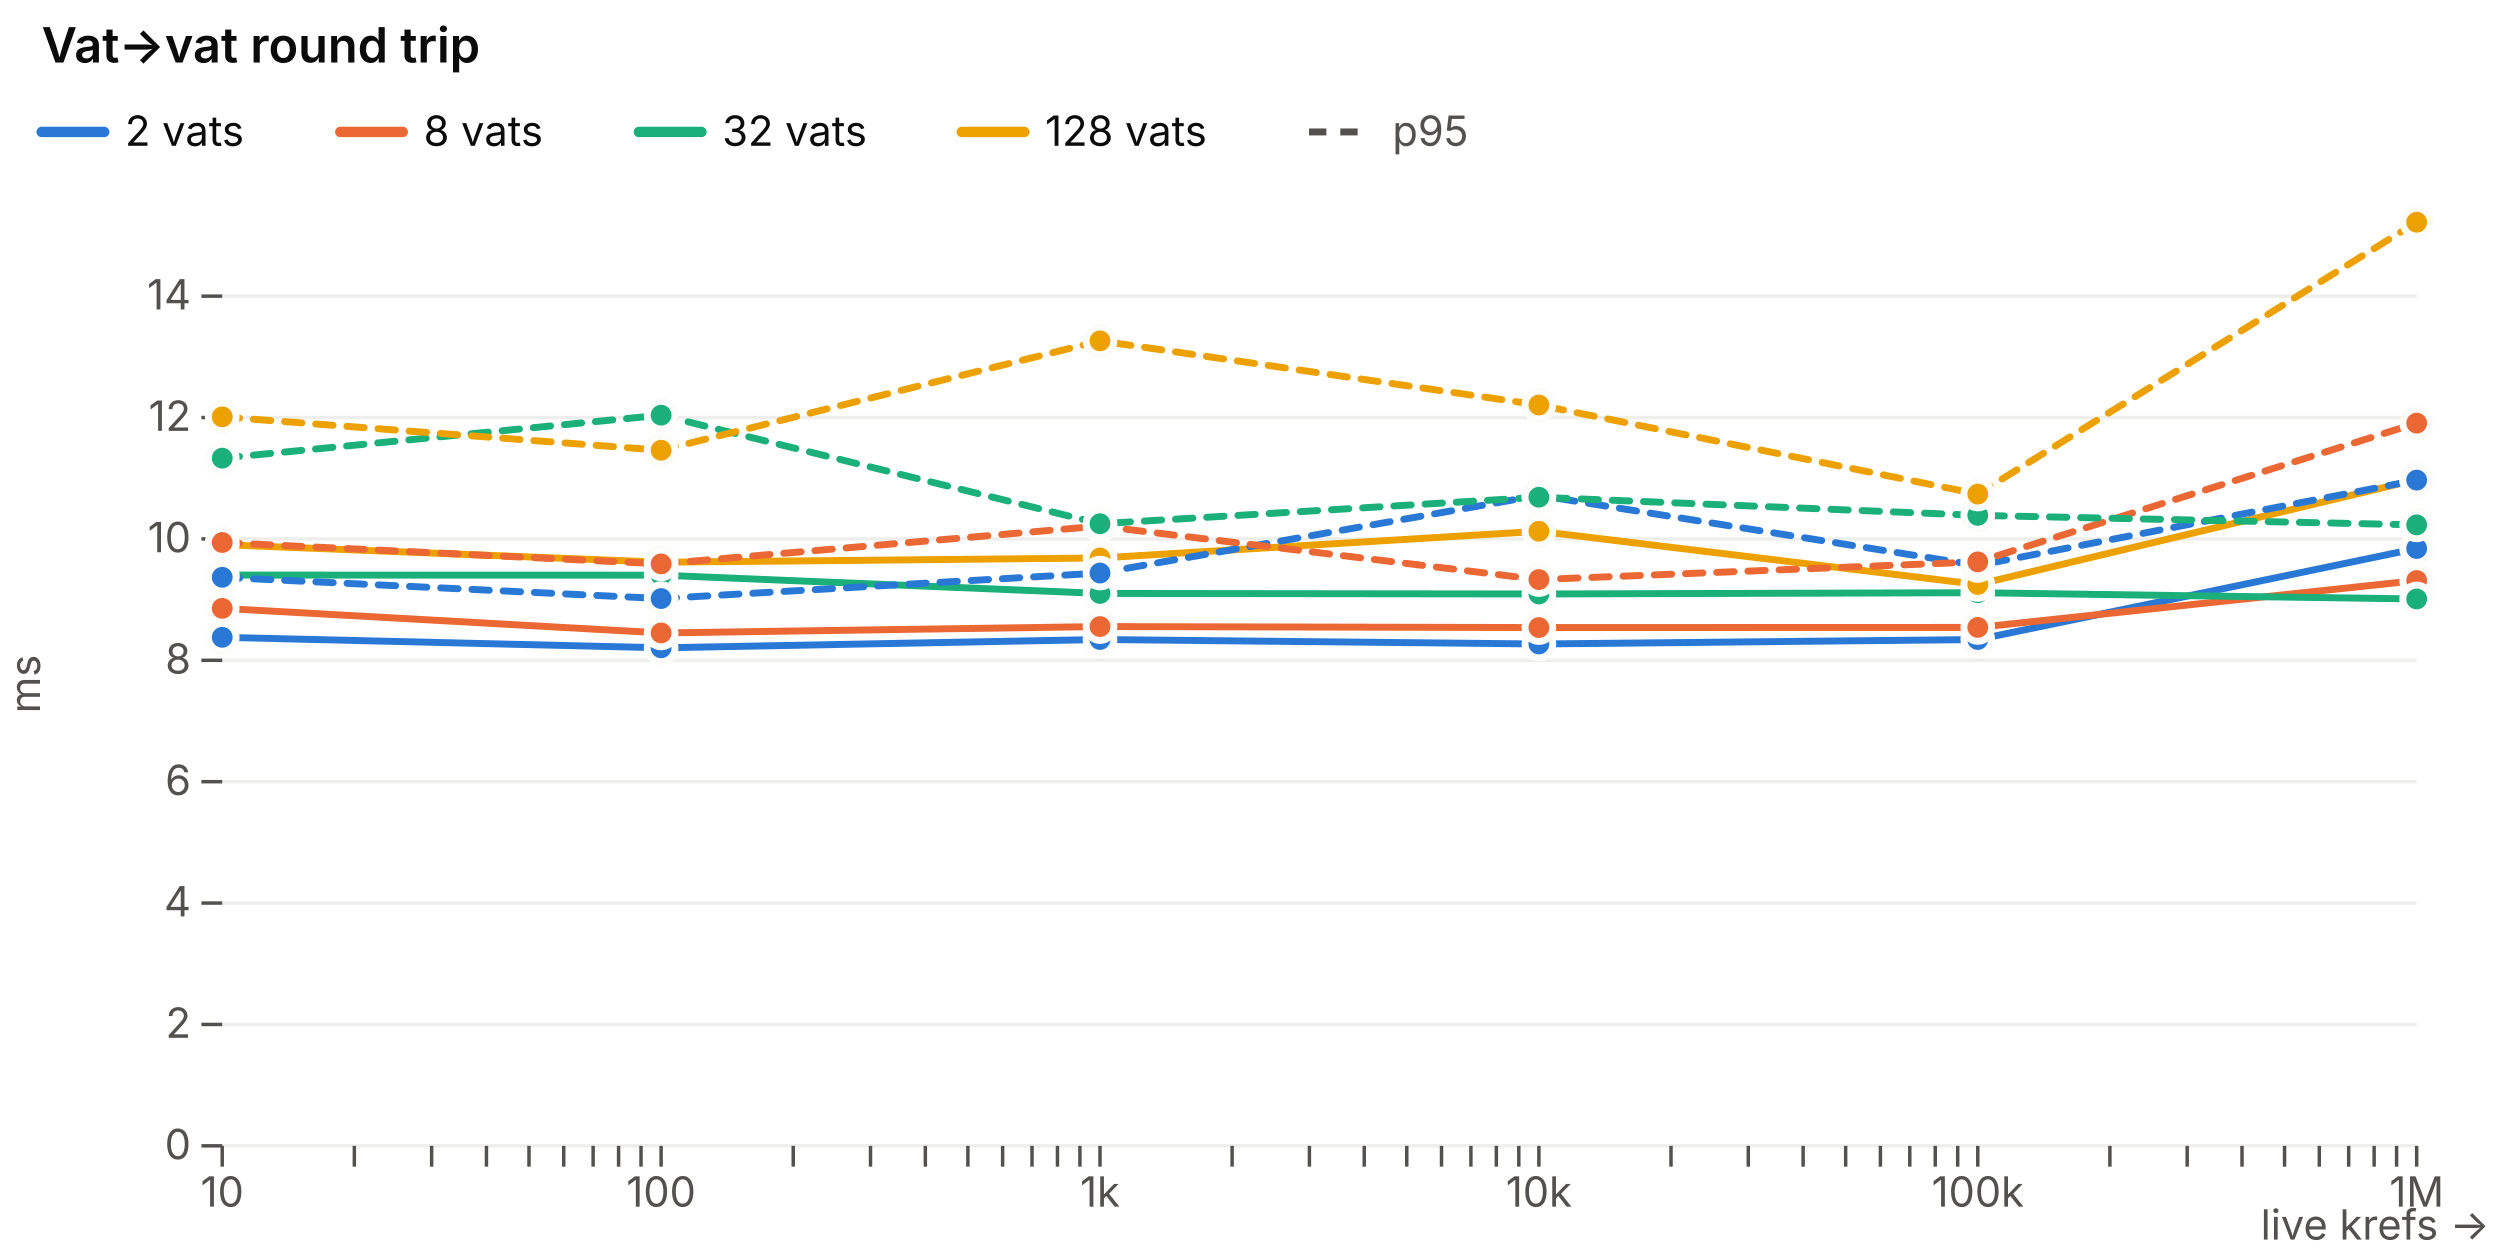
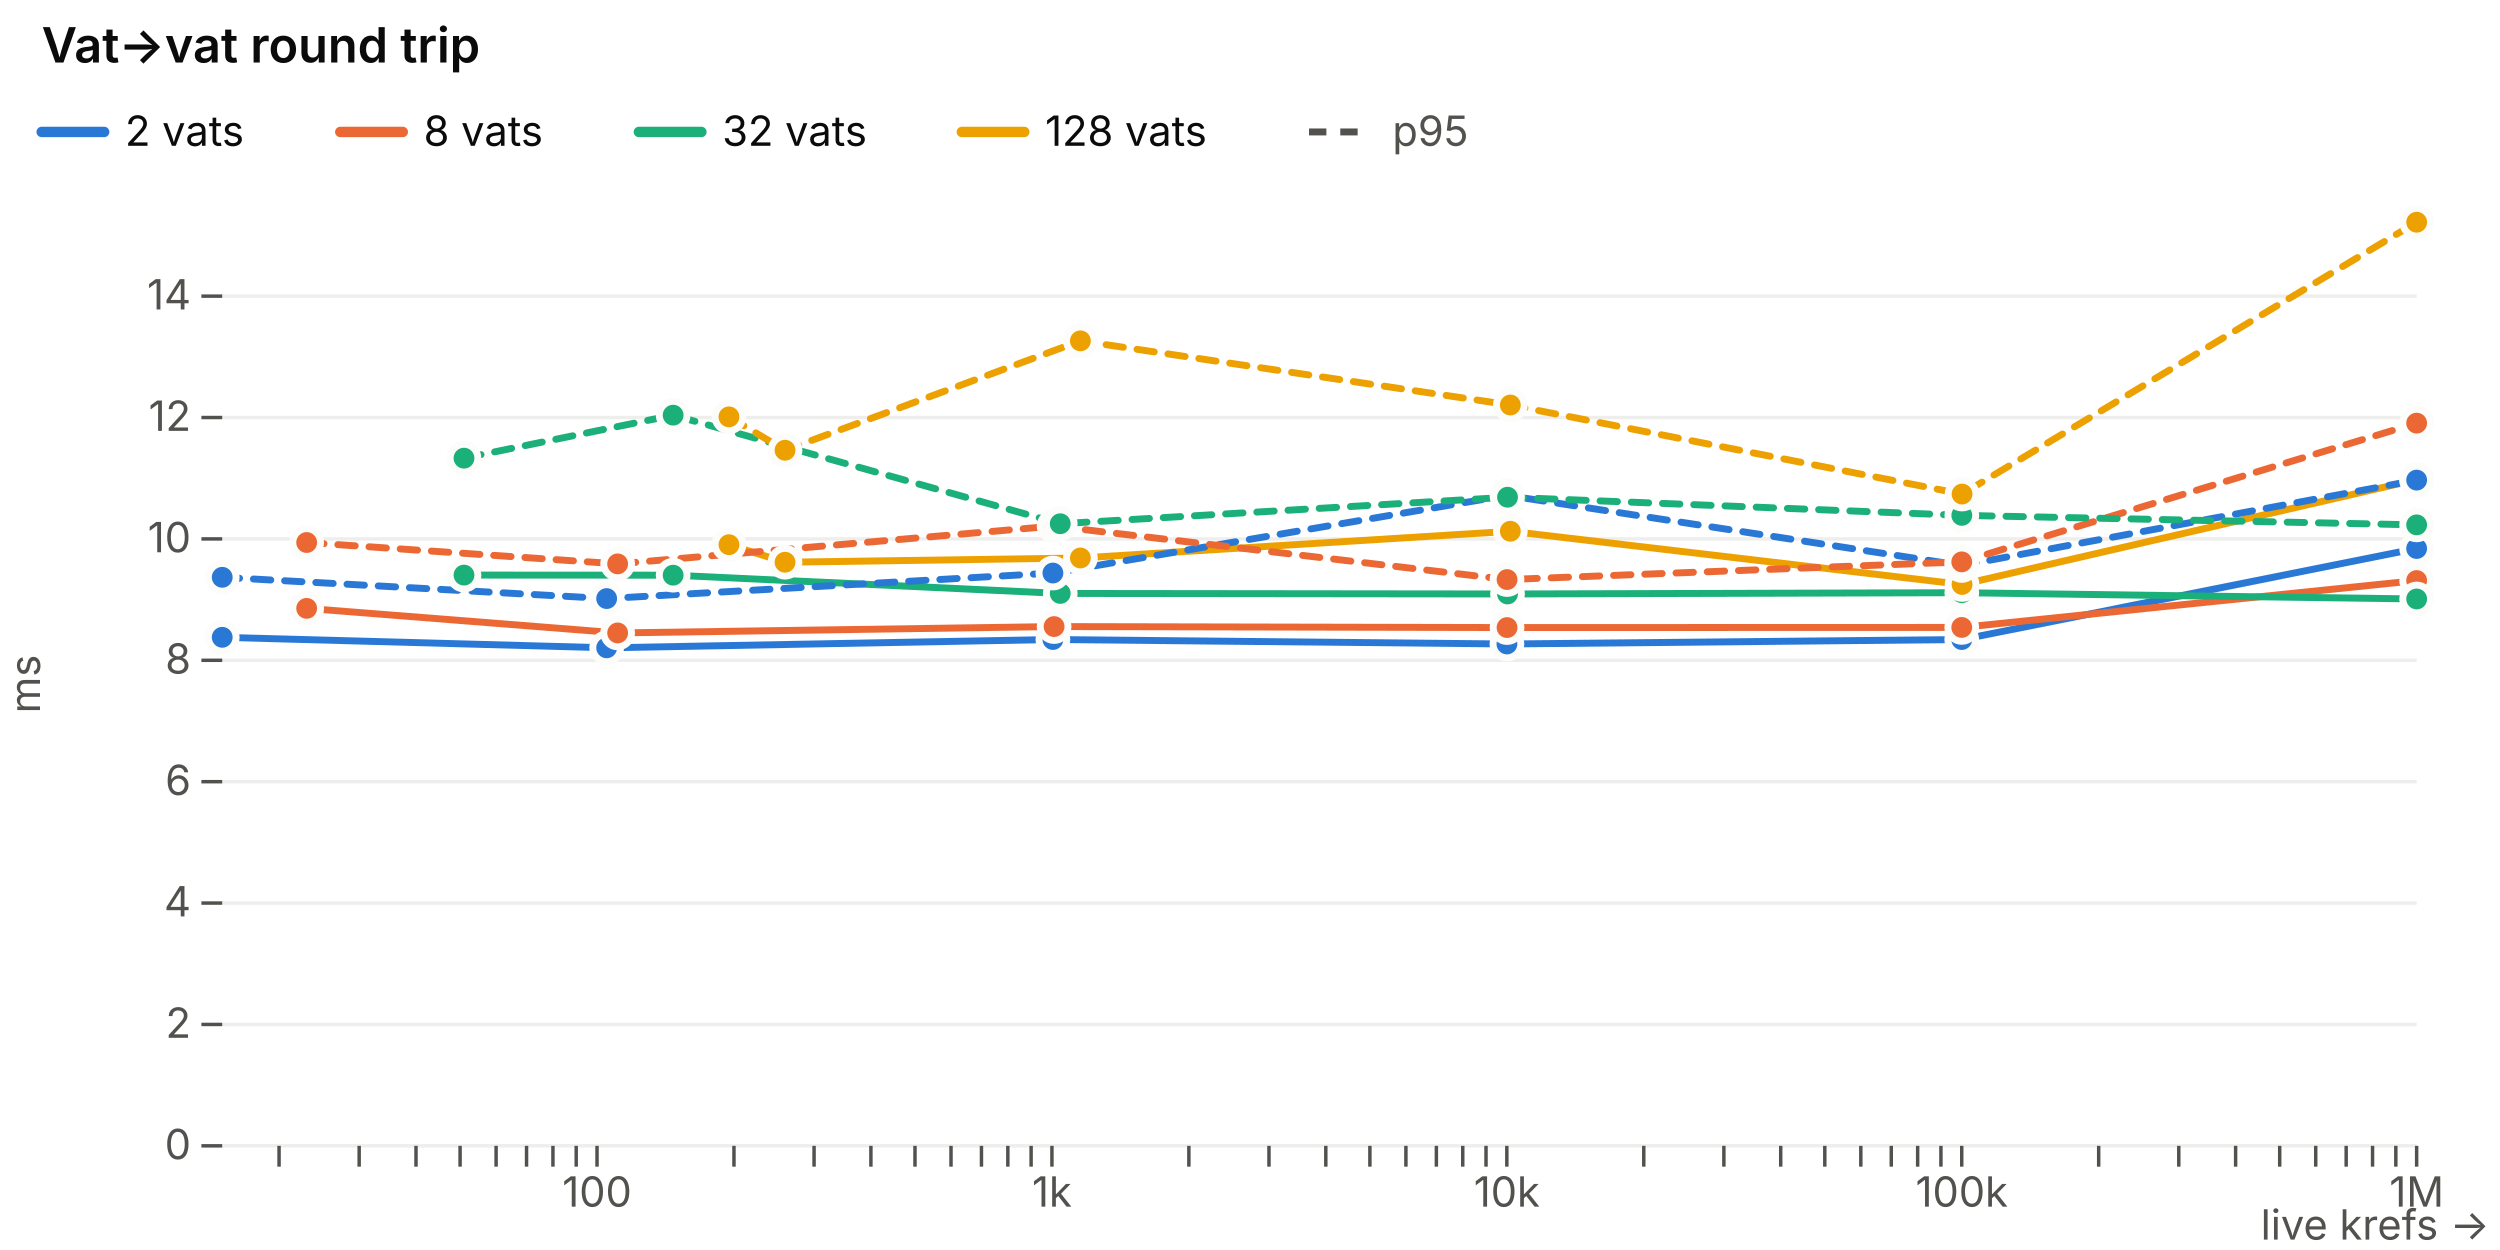
<svg xmlns="http://www.w3.org/2000/svg" class="plot-d6a7b5" fill="currentColor" font-family="system-ui, sans-serif" font-size="10" text-anchor="middle" width="720" height="360" viewBox="0 0 720 360" style="background: rgb(252, 252, 251); color: rgb(82, 81, 78); font-family: system-ui, -apple-system, &quot;Segoe UI&quot;, sans-serif; font-size: 12px;">
  <style>:where(.plot-d6a7b5) {
  --plot-background: white;
  display: block;
  height: auto;
  height: intrinsic;
  max-width: 100%;
}
:where(.plot-d6a7b5 text),
:where(.plot-d6a7b5 tspan) {
  white-space: pre;
}</style>
  <g aria-label="y-grid" aria-hidden="true" stroke="currentColor" stroke-opacity="0.1">
    <line x1="64" x2="696" y1="330" y2="330" />
    <line x1="64" x2="696" y1="295.041" y2="295.041" />
    <line x1="64" x2="696" y1="260.082" y2="260.082" />
    <line x1="64" x2="696" y1="225.124" y2="225.124" />
    <line x1="64" x2="696" y1="190.165" y2="190.165" />
    <line x1="64" x2="696" y1="155.206" y2="155.206" />
    <line x1="64" x2="696" y1="120.247" y2="120.247" />
    <line x1="64" x2="696" y1="85.288" y2="85.288" />
  </g>
  <g aria-label="y-axis tick" aria-hidden="true" fill="none" stroke="currentColor">
    <path transform="translate(64,330)" d="M0,0L-6,0" />
    <path transform="translate(64,295.0412)" d="M0,0L-6,0" />
    <path transform="translate(64,260.0824)" d="M0,0L-6,0" />
    <path transform="translate(64,225.1236)" d="M0,0L-6,0" />
    <path transform="translate(64,190.1648)" d="M0,0L-6,0" />
    <path transform="translate(64,155.206)" d="M0,0L-6,0" />
    <path transform="translate(64,120.2472)" d="M0,0L-6,0" />
    <path transform="translate(64,85.28844)" d="M0,0L-6,0" />
  </g>
  <g aria-label="y-axis tick label" text-anchor="end" font-variant="tabular-nums" transform="translate(-9,0)">
    <text y="0.32em" transform="translate(64,330)">0</text>
    <text y="0.32em" transform="translate(64,295.0412)">2</text>
    <text y="0.32em" transform="translate(64,260.0824)">4</text>
    <text y="0.32em" transform="translate(64,225.1236)">6</text>
    <text y="0.32em" transform="translate(64,190.1648)">8</text>
    <text y="0.32em" transform="translate(64,155.206)">10</text>
    <text y="0.32em" transform="translate(64,120.2472)">12</text>
    <text y="0.32em" transform="translate(64,85.28844)">14</text>
  </g>
  <g aria-label="y-axis label" transform="translate(-61,0)">
    <text y="0.71em" transform="translate(64,197) rotate(-90)">ms</text>
  </g>
  <g aria-label="x-axis tick" aria-hidden="true" fill="none" stroke="currentColor">
-     <path transform="translate(64,330)" d="M0,0L0,6" />
-     <path transform="translate(102.0502,330)" d="M0,0L0,6" />
-     <path transform="translate(124.3081,330)" d="M0,0L0,6" />
-     <path transform="translate(140.1004,330)" d="M0,0L0,6" />
-     <path transform="translate(152.3498,330)" d="M0,0L0,6" />
-     <path transform="translate(162.3583,330)" d="M0,0L0,6" />
-     <path transform="translate(170.8204,330)" d="M0,0L0,6" />
-     <path transform="translate(178.1506,330)" d="M0,0L0,6" />
-     <path transform="translate(184.6163,330)" d="M0,0L0,6" />
-     <path transform="translate(190.4,330)" d="M0,0L0,6" />
-     <path transform="translate(228.4502,330)" d="M0,0L0,6" />
-     <path transform="translate(250.7081,330)" d="M0,0L0,6" />
-     <path transform="translate(266.5004,330)" d="M0,0L0,6" />
-     <path transform="translate(278.7498,330)" d="M0,0L0,6" />
-     <path transform="translate(288.7583,330)" d="M0,0L0,6" />
-     <path transform="translate(297.2204,330)" d="M0,0L0,6" />
-     <path transform="translate(304.5506,330)" d="M0,0L0,6" />
-     <path transform="translate(311.0163,330)" d="M0,0L0,6" />
-     <path transform="translate(316.8,330)" d="M0,0L0,6" />
-     <path transform="translate(354.8502,330)" d="M0,0L0,6" />
-     <path transform="translate(377.1081,330)" d="M0,0L0,6" />
-     <path transform="translate(392.9004,330)" d="M0,0L0,6" />
-     <path transform="translate(405.1498,330)" d="M0,0L0,6" />
-     <path transform="translate(415.1583,330)" d="M0,0L0,6" />
-     <path transform="translate(423.6204,330)" d="M0,0L0,6" />
-     <path transform="translate(430.9506,330)" d="M0,0L0,6" />
-     <path transform="translate(437.4163,330)" d="M0,0L0,6" />
-     <path transform="translate(443.2,330)" d="M0,0L0,6" />
-     <path transform="translate(481.2502,330)" d="M0,0L0,6" />
-     <path transform="translate(503.5081,330)" d="M0,0L0,6" />
-     <path transform="translate(519.3004,330)" d="M0,0L0,6" />
-     <path transform="translate(531.5498,330)" d="M0,0L0,6" />
-     <path transform="translate(541.5583,330)" d="M0,0L0,6" />
-     <path transform="translate(550.0204,330)" d="M0,0L0,6" />
-     <path transform="translate(557.3506,330)" d="M0,0L0,6" />
-     <path transform="translate(563.8163,330)" d="M0,0L0,6" />
-     <path transform="translate(569.6,330)" d="M0,0L0,6" />
-     <path transform="translate(607.6502,330)" d="M0,0L0,6" />
-     <path transform="translate(629.9081,330)" d="M0,0L0,6" />
-     <path transform="translate(645.7004,330)" d="M0,0L0,6" />
-     <path transform="translate(657.9498,330)" d="M0,0L0,6" />
-     <path transform="translate(667.9583,330)" d="M0,0L0,6" />
-     <path transform="translate(676.4204,330)" d="M0,0L0,6" />
-     <path transform="translate(683.7506,330)" d="M0,0L0,6" />
-     <path transform="translate(690.2163,330)" d="M0,0L0,6" />
-     <path transform="translate(696,330)" d="M0,0L0,6" />
+     <path transform="translate(80.36854,330)" d="M0,0L0,6" />
+     <path transform="translate(103.4387,330)" d="M0,0L0,6" />
+     <path transform="translate(119.8072,330)" d="M0,0L0,6" />
+     <path transform="translate(132.5037,330)" d="M0,0L0,6" />
+     <path transform="translate(142.8774,330)" d="M0,0L0,6" />
+     <path transform="translate(151.6483,330)" d="M0,0L0,6" />
+     <path transform="translate(159.246,330)" d="M0,0L0,6" />
+     <path transform="translate(165.9476,330)" d="M0,0L0,6" />
+     <path transform="translate(171.9424,330)" d="M0,0L0,6" />
+     <path transform="translate(211.3811,330)" d="M0,0L0,6" />
+     <path transform="translate(234.4512,330)" d="M0,0L0,6" />
+     <path transform="translate(250.8198,330)" d="M0,0L0,6" />
+     <path transform="translate(263.5162,330)" d="M0,0L0,6" />
+     <path transform="translate(273.89,330)" d="M0,0L0,6" />
+     <path transform="translate(282.6608,330)" d="M0,0L0,6" />
+     <path transform="translate(290.2585,330)" d="M0,0L0,6" />
+     <path transform="translate(296.9601,330)" d="M0,0L0,6" />
+     <path transform="translate(302.9549,330)" d="M0,0L0,6" />
+     <path transform="translate(342.3936,330)" d="M0,0L0,6" />
+     <path transform="translate(365.4638,330)" d="M0,0L0,6" />
+     <path transform="translate(381.8323,330)" d="M0,0L0,6" />
+     <path transform="translate(394.5288,330)" d="M0,0L0,6" />
+     <path transform="translate(404.9025,330)" d="M0,0L0,6" />
+     <path transform="translate(413.6734,330)" d="M0,0L0,6" />
+     <path transform="translate(421.271,330)" d="M0,0L0,6" />
+     <path transform="translate(427.9727,330)" d="M0,0L0,6" />
+     <path transform="translate(433.9675,330)" d="M0,0L0,6" />
+     <path transform="translate(473.4062,330)" d="M0,0L0,6" />
+     <path transform="translate(496.4763,330)" d="M0,0L0,6" />
+     <path transform="translate(512.8449,330)" d="M0,0L0,6" />
+     <path transform="translate(525.5413,330)" d="M0,0L0,6" />
+     <path transform="translate(535.915,330)" d="M0,0L0,6" />
+     <path transform="translate(544.6859,330)" d="M0,0L0,6" />
+     <path transform="translate(552.2836,330)" d="M0,0L0,6" />
+     <path transform="translate(558.9852,330)" d="M0,0L0,6" />
+     <path transform="translate(564.98,330)" d="M0,0L0,6" />
+     <path transform="translate(604.4187,330)" d="M0,0L0,6" />
+     <path transform="translate(627.4889,330)" d="M0,0L0,6" />
+     <path transform="translate(643.8574,330)" d="M0,0L0,6" />
+     <path transform="translate(656.5538,330)" d="M0,0L0,6" />
+     <path transform="translate(666.9276,330)" d="M0,0L0,6" />
+     <path transform="translate(675.6984,330)" d="M0,0L0,6" />
+     <path transform="translate(683.2961,330)" d="M0,0L0,6" />
+     <path transform="translate(689.9977,330)" d="M0,0L0,6" />
+     <path transform="translate(695.9925,330)" d="M0,0L0,6" />
  </g>
  <g aria-label="x-axis tick label" font-variant="tabular-nums" transform="translate(0,9)">
-     <text y="0.71em" transform="translate(64,330)">10</text>
-     <text y="0.71em" transform="translate(102.0502,330)" />
-     <text y="0.71em" transform="translate(124.3081,330)" />
-     <text y="0.71em" transform="translate(140.1004,330)" />
-     <text y="0.71em" transform="translate(152.3498,330)" />
-     <text y="0.71em" transform="translate(162.3583,330)" />
-     <text y="0.71em" transform="translate(170.8204,330)" />
-     <text y="0.71em" transform="translate(178.1506,330)" />
-     <text y="0.71em" transform="translate(184.6163,330)" />
-     <text y="0.71em" transform="translate(190.4,330)">100</text>
-     <text y="0.71em" transform="translate(228.4502,330)" />
-     <text y="0.71em" transform="translate(250.7081,330)" />
-     <text y="0.71em" transform="translate(266.5004,330)" />
-     <text y="0.71em" transform="translate(278.7498,330)" />
-     <text y="0.71em" transform="translate(288.7583,330)" />
-     <text y="0.71em" transform="translate(297.2204,330)" />
-     <text y="0.71em" transform="translate(304.5506,330)" />
-     <text y="0.71em" transform="translate(311.0163,330)" />
-     <text y="0.71em" transform="translate(316.8,330)">1k</text>
-     <text y="0.71em" transform="translate(354.8502,330)" />
-     <text y="0.71em" transform="translate(377.1081,330)" />
-     <text y="0.71em" transform="translate(392.9004,330)" />
-     <text y="0.71em" transform="translate(405.1498,330)" />
-     <text y="0.71em" transform="translate(415.1583,330)" />
-     <text y="0.71em" transform="translate(423.6204,330)" />
-     <text y="0.71em" transform="translate(430.9506,330)" />
-     <text y="0.71em" transform="translate(437.4163,330)" />
-     <text y="0.71em" transform="translate(443.2,330)">10k</text>
-     <text y="0.71em" transform="translate(481.2502,330)" />
-     <text y="0.71em" transform="translate(503.5081,330)" />
-     <text y="0.71em" transform="translate(519.3004,330)" />
-     <text y="0.71em" transform="translate(531.5498,330)" />
-     <text y="0.71em" transform="translate(541.5583,330)" />
-     <text y="0.71em" transform="translate(550.0204,330)" />
-     <text y="0.71em" transform="translate(557.3506,330)" />
-     <text y="0.71em" transform="translate(563.8163,330)" />
-     <text y="0.71em" transform="translate(569.6,330)">100k</text>
-     <text y="0.71em" transform="translate(607.6502,330)" />
-     <text y="0.71em" transform="translate(629.9081,330)" />
-     <text y="0.71em" transform="translate(645.7004,330)" />
-     <text y="0.71em" transform="translate(657.9498,330)" />
-     <text y="0.71em" transform="translate(667.9583,330)" />
-     <text y="0.71em" transform="translate(676.4204,330)" />
-     <text y="0.71em" transform="translate(683.7506,330)" />
-     <text y="0.71em" transform="translate(690.2163,330)" />
-     <text y="0.71em" transform="translate(696,330)">1M</text>
+     <text y="0.71em" transform="translate(80.36854,330)" />
+     <text y="0.71em" transform="translate(103.4387,330)" />
+     <text y="0.71em" transform="translate(119.8072,330)" />
+     <text y="0.71em" transform="translate(132.5037,330)" />
+     <text y="0.71em" transform="translate(142.8774,330)" />
+     <text y="0.71em" transform="translate(151.6483,330)" />
+     <text y="0.71em" transform="translate(159.246,330)" />
+     <text y="0.71em" transform="translate(165.9476,330)" />
+     <text y="0.71em" transform="translate(171.9424,330)">100</text>
+     <text y="0.71em" transform="translate(211.3811,330)" />
+     <text y="0.71em" transform="translate(234.4512,330)" />
+     <text y="0.71em" transform="translate(250.8198,330)" />
+     <text y="0.71em" transform="translate(263.5162,330)" />
+     <text y="0.71em" transform="translate(273.89,330)" />
+     <text y="0.71em" transform="translate(282.6608,330)" />
+     <text y="0.71em" transform="translate(290.2585,330)" />
+     <text y="0.71em" transform="translate(296.9601,330)" />
+     <text y="0.71em" transform="translate(302.9549,330)">1k</text>
+     <text y="0.71em" transform="translate(342.3936,330)" />
+     <text y="0.71em" transform="translate(365.4638,330)" />
+     <text y="0.71em" transform="translate(381.8323,330)" />
+     <text y="0.71em" transform="translate(394.5288,330)" />
+     <text y="0.71em" transform="translate(404.9025,330)" />
+     <text y="0.71em" transform="translate(413.6734,330)" />
+     <text y="0.71em" transform="translate(421.271,330)" />
+     <text y="0.71em" transform="translate(427.9727,330)" />
+     <text y="0.71em" transform="translate(433.9675,330)">10k</text>
+     <text y="0.71em" transform="translate(473.4062,330)" />
+     <text y="0.71em" transform="translate(496.4763,330)" />
+     <text y="0.71em" transform="translate(512.8449,330)" />
+     <text y="0.71em" transform="translate(525.5413,330)" />
+     <text y="0.71em" transform="translate(535.915,330)" />
+     <text y="0.71em" transform="translate(544.6859,330)" />
+     <text y="0.71em" transform="translate(552.2836,330)" />
+     <text y="0.71em" transform="translate(558.9852,330)" />
+     <text y="0.71em" transform="translate(564.98,330)">100k</text>
+     <text y="0.71em" transform="translate(604.4187,330)" />
+     <text y="0.71em" transform="translate(627.4889,330)" />
+     <text y="0.71em" transform="translate(643.8574,330)" />
+     <text y="0.71em" transform="translate(656.5538,330)" />
+     <text y="0.71em" transform="translate(666.9276,330)" />
+     <text y="0.71em" transform="translate(675.6984,330)" />
+     <text y="0.71em" transform="translate(683.2961,330)" />
+     <text y="0.71em" transform="translate(689.9977,330)" />
+     <text y="0.71em" transform="translate(695.9925,330)">1M</text>
  </g>
  <g aria-label="x-axis label" text-anchor="end" transform="translate(21,27)">
    <text transform="translate(696,330)">live krefs →</text>
  </g>
  <g aria-label="line" fill="none" stroke-width="2" stroke-linejoin="round" stroke-linecap="round">
-     <path stroke="#2a78d6" d="M64,183.545L190.4,186.572L316.8,184.18L443.2,185.467L569.6,184.188L696,157.972" />
-     <path stroke="#eb6834" d="M64,175.209L190.4,182.285L316.8,180.451L443.2,180.737L569.6,180.699L696,167.19" />
-     <path stroke="#1baf7a" d="M64,165.624L190.4,165.653L316.8,170.911L443.2,171.063L569.6,170.7L696,172.503" />
-     <path stroke="#eda100" d="M64,156.87L190.4,161.921L316.8,160.695L443.2,153L569.6,168.332L696,138.126" />
+     <path stroke="#2a78d6" d="M64,183.545L174.718,186.572L303.239,184.18L433.996,185.467L564.983,184.188L695.993,157.972" />
+     <path stroke="#eb6834" d="M88.321,175.209L177.88,182.285L303.577,180.451L434.03,180.737L564.986,180.699L695.993,167.19" />
+     <path stroke="#1baf7a" d="M133.63,165.624L193.863,165.653L305.35,170.911L434.166,171.063L565,170.7L695.995,172.503" />
+     <path stroke="#eda100" d="M209.941,156.87L226.09,161.921L311.154,160.695L434.977,153L565.073,168.332L696,138.126" />
  </g>
  <g aria-label="line" fill="none" stroke-width="2" stroke-linejoin="round" stroke-linecap="round" stroke-dasharray="5,4">
-     <path stroke="#2a78d6" d="M64,166.263L190.4,172.388L316.8,165.035L443.2,142.663L569.6,162.857L696,138.27" />
-     <path stroke="#eb6834" d="M64,156.24L190.4,162.397L316.8,151.502L443.2,166.914L569.6,161.819L696,121.86" />
-     <path stroke="#1baf7a" d="M64,131.953L190.4,119.567L316.8,150.835L443.2,143.198L569.6,148.426L696,151.164" />
-     <path stroke="#eda100" d="M64,120.056L190.4,129.672L316.8,98.165L443.2,116.642L569.6,142.288L696,64" />
+     <path stroke="#2a78d6" d="M64,166.263L174.718,172.388L303.239,165.035L433.996,142.663L564.983,162.857L695.993,138.27" />
+     <path stroke="#eb6834" d="M88.321,156.24L177.88,162.397L303.577,151.502L434.03,166.914L564.986,161.819L695.993,121.86" />
+     <path stroke="#1baf7a" d="M133.63,131.953L193.863,119.567L305.35,150.835L434.166,143.198L565,148.426L695.995,151.164" />
+     <path stroke="#eda100" d="M209.941,120.056L226.09,129.672L311.154,98.165L434.977,116.642L565.073,142.288L696,64" />
  </g>
  <g aria-label="dot" stroke="#fcfcfb" stroke-width="2">
    <circle cx="64" cy="183.545" r="4" fill="#2a78d6" />
-     <circle cx="190.4" cy="186.572" r="4" fill="#2a78d6" />
-     <circle cx="316.8" cy="184.18" r="4" fill="#2a78d6" />
-     <circle cx="443.2" cy="185.467" r="4" fill="#2a78d6" />
-     <circle cx="569.6" cy="184.188" r="4" fill="#2a78d6" />
-     <circle cx="696" cy="157.972" r="4" fill="#2a78d6" />
-     <circle cx="64" cy="175.209" r="4" fill="#eb6834" />
-     <circle cx="190.4" cy="182.285" r="4" fill="#eb6834" />
-     <circle cx="316.8" cy="180.451" r="4" fill="#eb6834" />
-     <circle cx="443.2" cy="180.737" r="4" fill="#eb6834" />
-     <circle cx="569.6" cy="180.699" r="4" fill="#eb6834" />
-     <circle cx="696" cy="167.19" r="4" fill="#eb6834" />
-     <circle cx="64" cy="165.624" r="4" fill="#1baf7a" />
-     <circle cx="190.4" cy="165.653" r="4" fill="#1baf7a" />
-     <circle cx="316.8" cy="170.911" r="4" fill="#1baf7a" />
-     <circle cx="443.2" cy="171.063" r="4" fill="#1baf7a" />
-     <circle cx="569.6" cy="170.7" r="4" fill="#1baf7a" />
-     <circle cx="696" cy="172.503" r="4" fill="#1baf7a" />
-     <circle cx="64" cy="156.87" r="4" fill="#eda100" />
-     <circle cx="190.4" cy="161.921" r="4" fill="#eda100" />
-     <circle cx="316.8" cy="160.695" r="4" fill="#eda100" />
-     <circle cx="443.2" cy="153" r="4" fill="#eda100" />
-     <circle cx="569.6" cy="168.332" r="4" fill="#eda100" />
+     <circle cx="174.718" cy="186.572" r="4" fill="#2a78d6" />
+     <circle cx="303.239" cy="184.18" r="4" fill="#2a78d6" />
+     <circle cx="433.996" cy="185.467" r="4" fill="#2a78d6" />
+     <circle cx="564.983" cy="184.188" r="4" fill="#2a78d6" />
+     <circle cx="695.993" cy="157.972" r="4" fill="#2a78d6" />
+     <circle cx="88.321" cy="175.209" r="4" fill="#eb6834" />
+     <circle cx="177.88" cy="182.285" r="4" fill="#eb6834" />
+     <circle cx="303.577" cy="180.451" r="4" fill="#eb6834" />
+     <circle cx="434.03" cy="180.737" r="4" fill="#eb6834" />
+     <circle cx="564.986" cy="180.699" r="4" fill="#eb6834" />
+     <circle cx="695.993" cy="167.19" r="4" fill="#eb6834" />
+     <circle cx="133.63" cy="165.624" r="4" fill="#1baf7a" />
+     <circle cx="193.863" cy="165.653" r="4" fill="#1baf7a" />
+     <circle cx="305.35" cy="170.911" r="4" fill="#1baf7a" />
+     <circle cx="434.166" cy="171.063" r="4" fill="#1baf7a" />
+     <circle cx="565" cy="170.7" r="4" fill="#1baf7a" />
+     <circle cx="695.995" cy="172.503" r="4" fill="#1baf7a" />
+     <circle cx="209.941" cy="156.87" r="4" fill="#eda100" />
+     <circle cx="226.09" cy="161.921" r="4" fill="#eda100" />
+     <circle cx="311.154" cy="160.695" r="4" fill="#eda100" />
+     <circle cx="434.977" cy="153" r="4" fill="#eda100" />
+     <circle cx="565.073" cy="168.332" r="4" fill="#eda100" />
    <circle cx="696" cy="138.126" r="4" fill="#eda100" />
    <circle cx="64" cy="166.263" r="4" fill="#2a78d6" />
-     <circle cx="190.4" cy="172.388" r="4" fill="#2a78d6" />
-     <circle cx="316.8" cy="165.035" r="4" fill="#2a78d6" />
-     <circle cx="443.2" cy="142.663" r="4" fill="#2a78d6" />
-     <circle cx="569.6" cy="162.857" r="4" fill="#2a78d6" />
-     <circle cx="696" cy="138.27" r="4" fill="#2a78d6" />
-     <circle cx="64" cy="156.24" r="4" fill="#eb6834" />
-     <circle cx="190.4" cy="162.397" r="4" fill="#eb6834" />
-     <circle cx="316.8" cy="151.502" r="4" fill="#eb6834" />
-     <circle cx="443.2" cy="166.914" r="4" fill="#eb6834" />
-     <circle cx="569.6" cy="161.819" r="4" fill="#eb6834" />
-     <circle cx="696" cy="121.86" r="4" fill="#eb6834" />
-     <circle cx="64" cy="131.953" r="4" fill="#1baf7a" />
-     <circle cx="190.4" cy="119.567" r="4" fill="#1baf7a" />
-     <circle cx="316.8" cy="150.835" r="4" fill="#1baf7a" />
-     <circle cx="443.2" cy="143.198" r="4" fill="#1baf7a" />
-     <circle cx="569.6" cy="148.426" r="4" fill="#1baf7a" />
-     <circle cx="696" cy="151.164" r="4" fill="#1baf7a" />
-     <circle cx="64" cy="120.056" r="4" fill="#eda100" />
-     <circle cx="190.4" cy="129.672" r="4" fill="#eda100" />
-     <circle cx="316.8" cy="98.165" r="4" fill="#eda100" />
-     <circle cx="443.2" cy="116.642" r="4" fill="#eda100" />
-     <circle cx="569.6" cy="142.288" r="4" fill="#eda100" />
+     <circle cx="174.718" cy="172.388" r="4" fill="#2a78d6" />
+     <circle cx="303.239" cy="165.035" r="4" fill="#2a78d6" />
+     <circle cx="433.996" cy="142.663" r="4" fill="#2a78d6" />
+     <circle cx="564.983" cy="162.857" r="4" fill="#2a78d6" />
+     <circle cx="695.993" cy="138.27" r="4" fill="#2a78d6" />
+     <circle cx="88.321" cy="156.24" r="4" fill="#eb6834" />
+     <circle cx="177.88" cy="162.397" r="4" fill="#eb6834" />
+     <circle cx="303.577" cy="151.502" r="4" fill="#eb6834" />
+     <circle cx="434.03" cy="166.914" r="4" fill="#eb6834" />
+     <circle cx="564.986" cy="161.819" r="4" fill="#eb6834" />
+     <circle cx="695.993" cy="121.86" r="4" fill="#eb6834" />
+     <circle cx="133.63" cy="131.953" r="4" fill="#1baf7a" />
+     <circle cx="193.863" cy="119.567" r="4" fill="#1baf7a" />
+     <circle cx="305.35" cy="150.835" r="4" fill="#1baf7a" />
+     <circle cx="434.166" cy="143.198" r="4" fill="#1baf7a" />
+     <circle cx="565" cy="148.426" r="4" fill="#1baf7a" />
+     <circle cx="695.995" cy="151.164" r="4" fill="#1baf7a" />
+     <circle cx="209.941" cy="120.056" r="4" fill="#eda100" />
+     <circle cx="226.09" cy="129.672" r="4" fill="#eda100" />
+     <circle cx="311.154" cy="98.165" r="4" fill="#eda100" />
+     <circle cx="434.977" cy="116.642" r="4" fill="#eda100" />
+     <circle cx="565.073" cy="142.288" r="4" fill="#eda100" />
    <circle cx="696" cy="64" r="4" fill="#eda100" />
  </g>
  <g font-size="12" text-anchor="start">
    <text x="12" y="18" fill="#0b0b0b" font-size="14" font-weight="600">Vat→vat round trip</text>
    <line x1="12" x2="30" y1="38" y2="38" stroke="#2a78d6" stroke-width="3" stroke-linecap="round" />
    <text x="36" y="42" fill="#0b0b0b">2 vats</text>
    <line x1="98" x2="116" y1="38" y2="38" stroke="#eb6834" stroke-width="3" stroke-linecap="round" />
    <text x="122" y="42" fill="#0b0b0b">8 vats</text>
    <line x1="184" x2="202" y1="38" y2="38" stroke="#1baf7a" stroke-width="3" stroke-linecap="round" />
    <text x="208" y="42" fill="#0b0b0b">32 vats</text>
    <line x1="277" x2="295" y1="38" y2="38" stroke="#eda100" stroke-width="3" stroke-linecap="round" />
    <text x="301" y="42" fill="#0b0b0b">128 vats</text>
    <line x1="377" x2="395" y1="38" y2="38" stroke="#52514e" stroke-width="2" stroke-dasharray="5,4" />
    <text x="401" y="42" fill="#52514e">p95</text>
  </g>
</svg>
